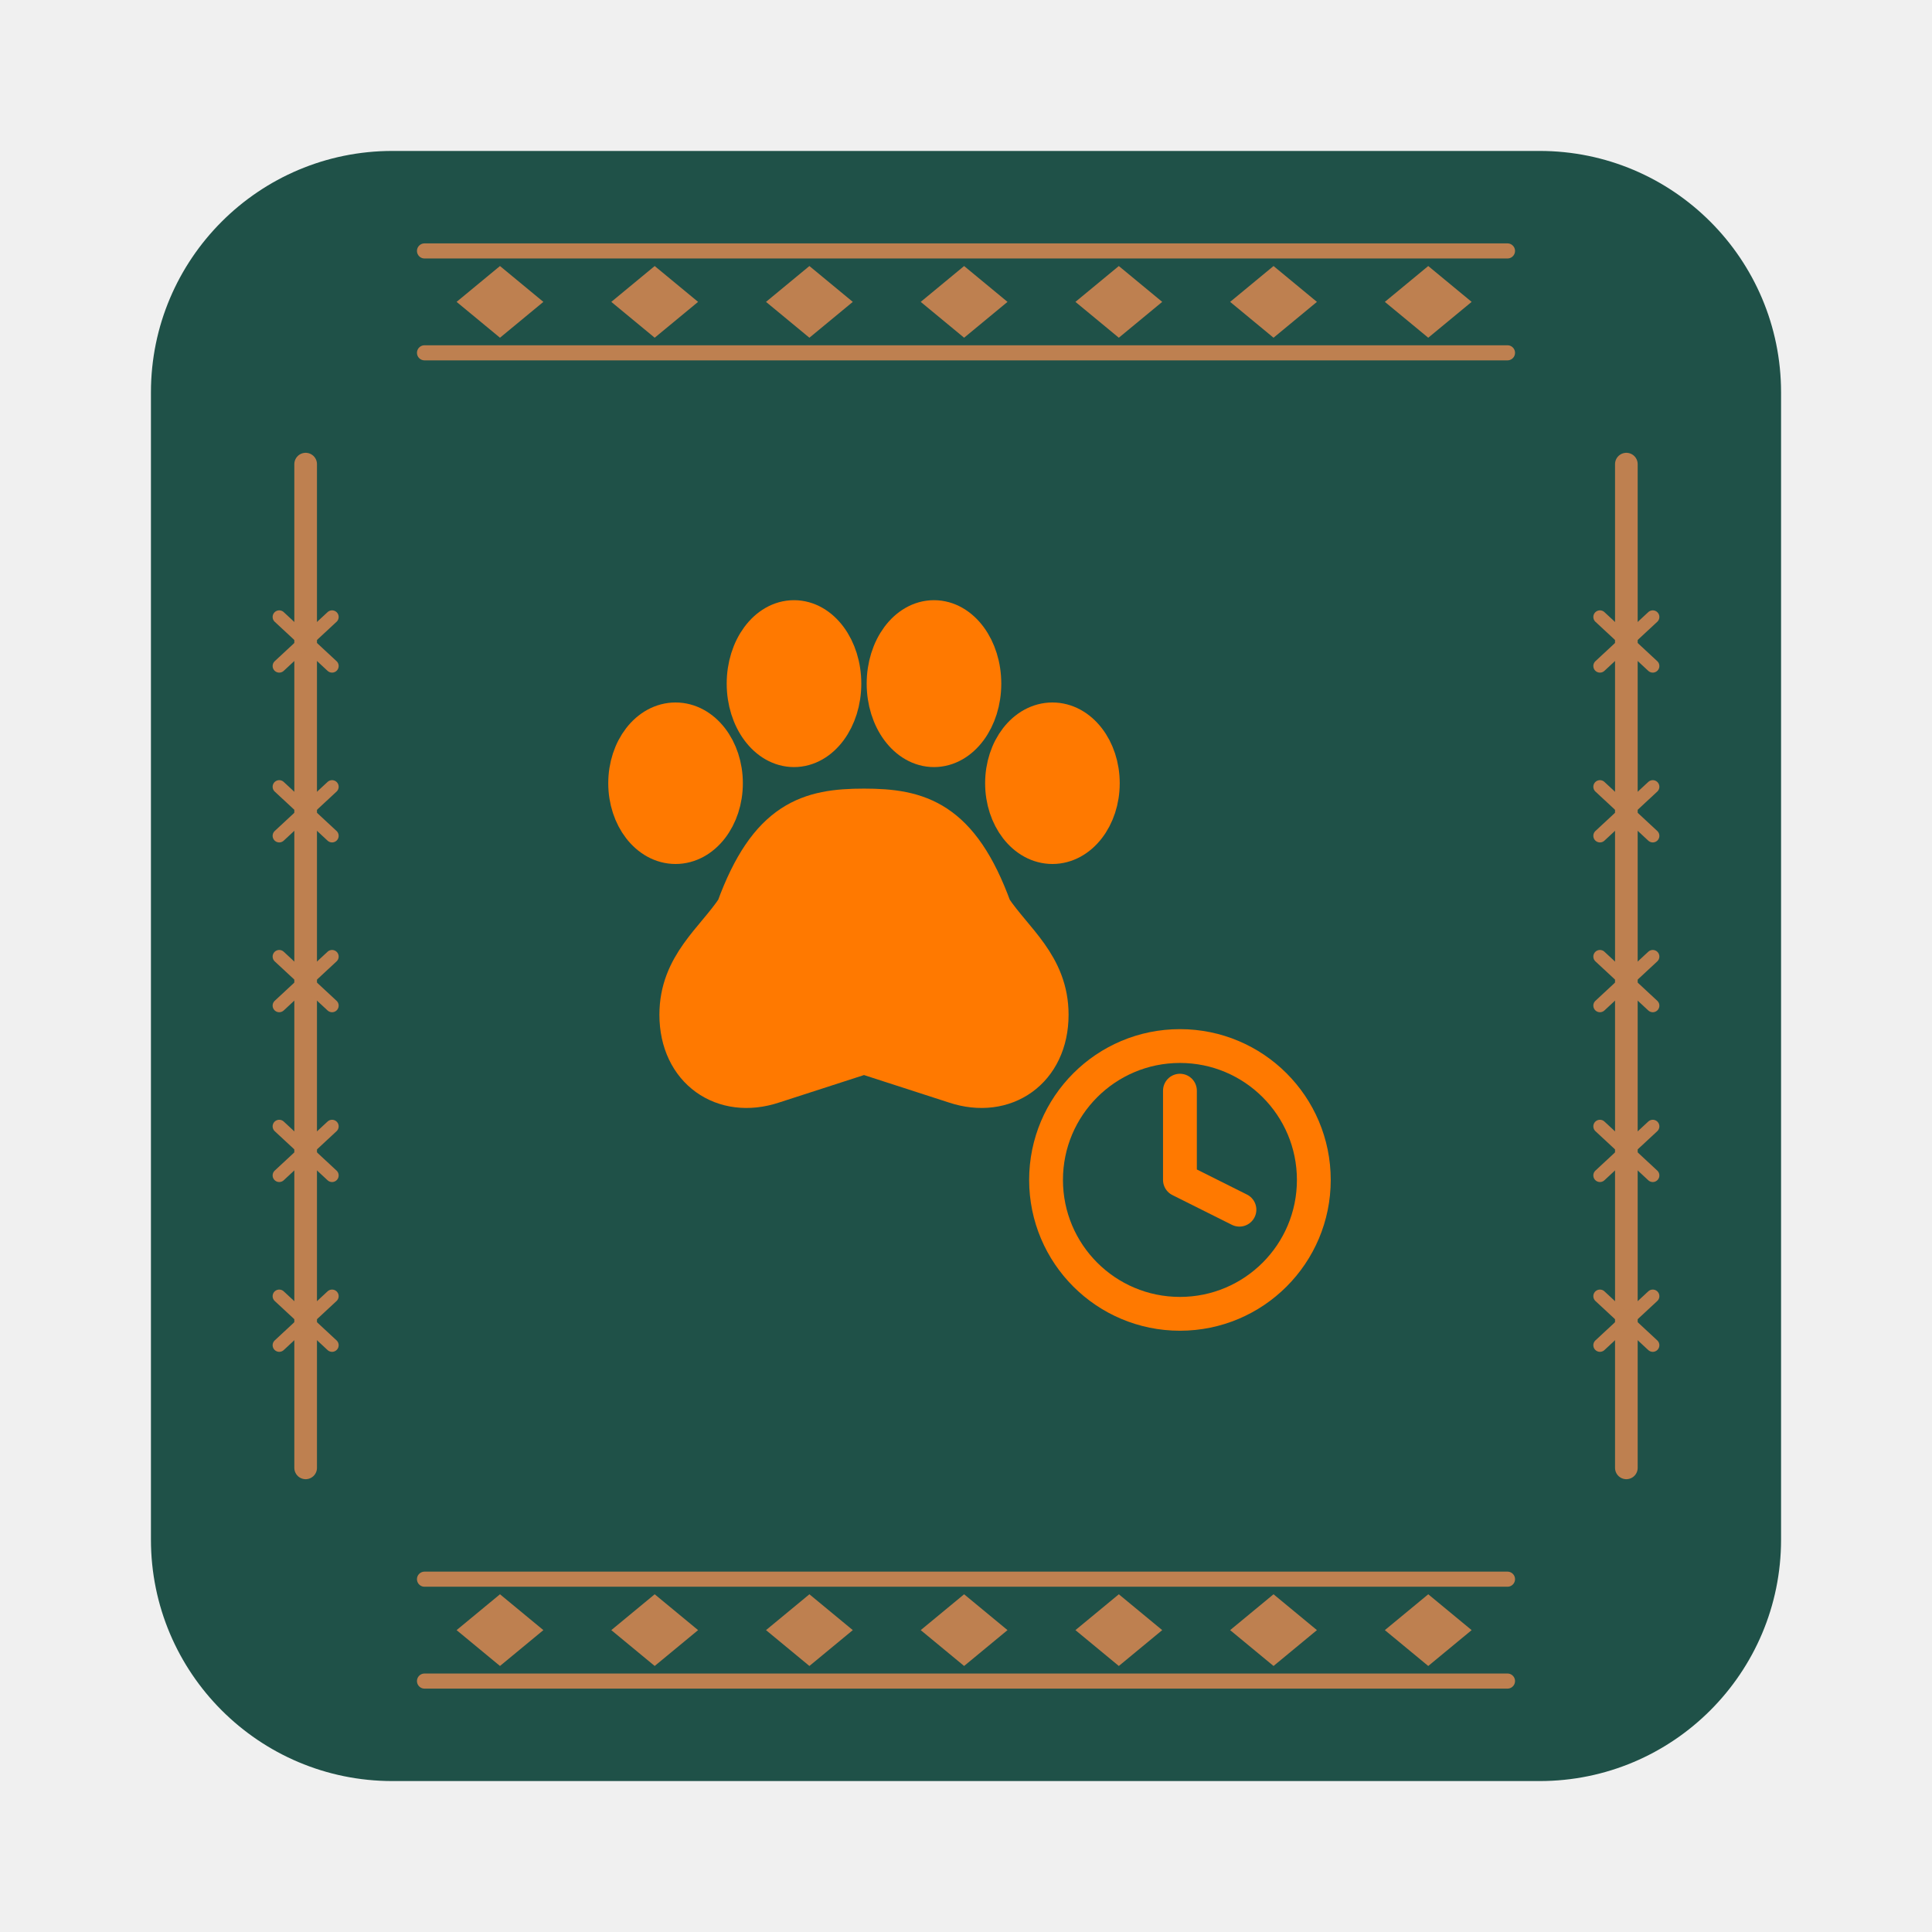
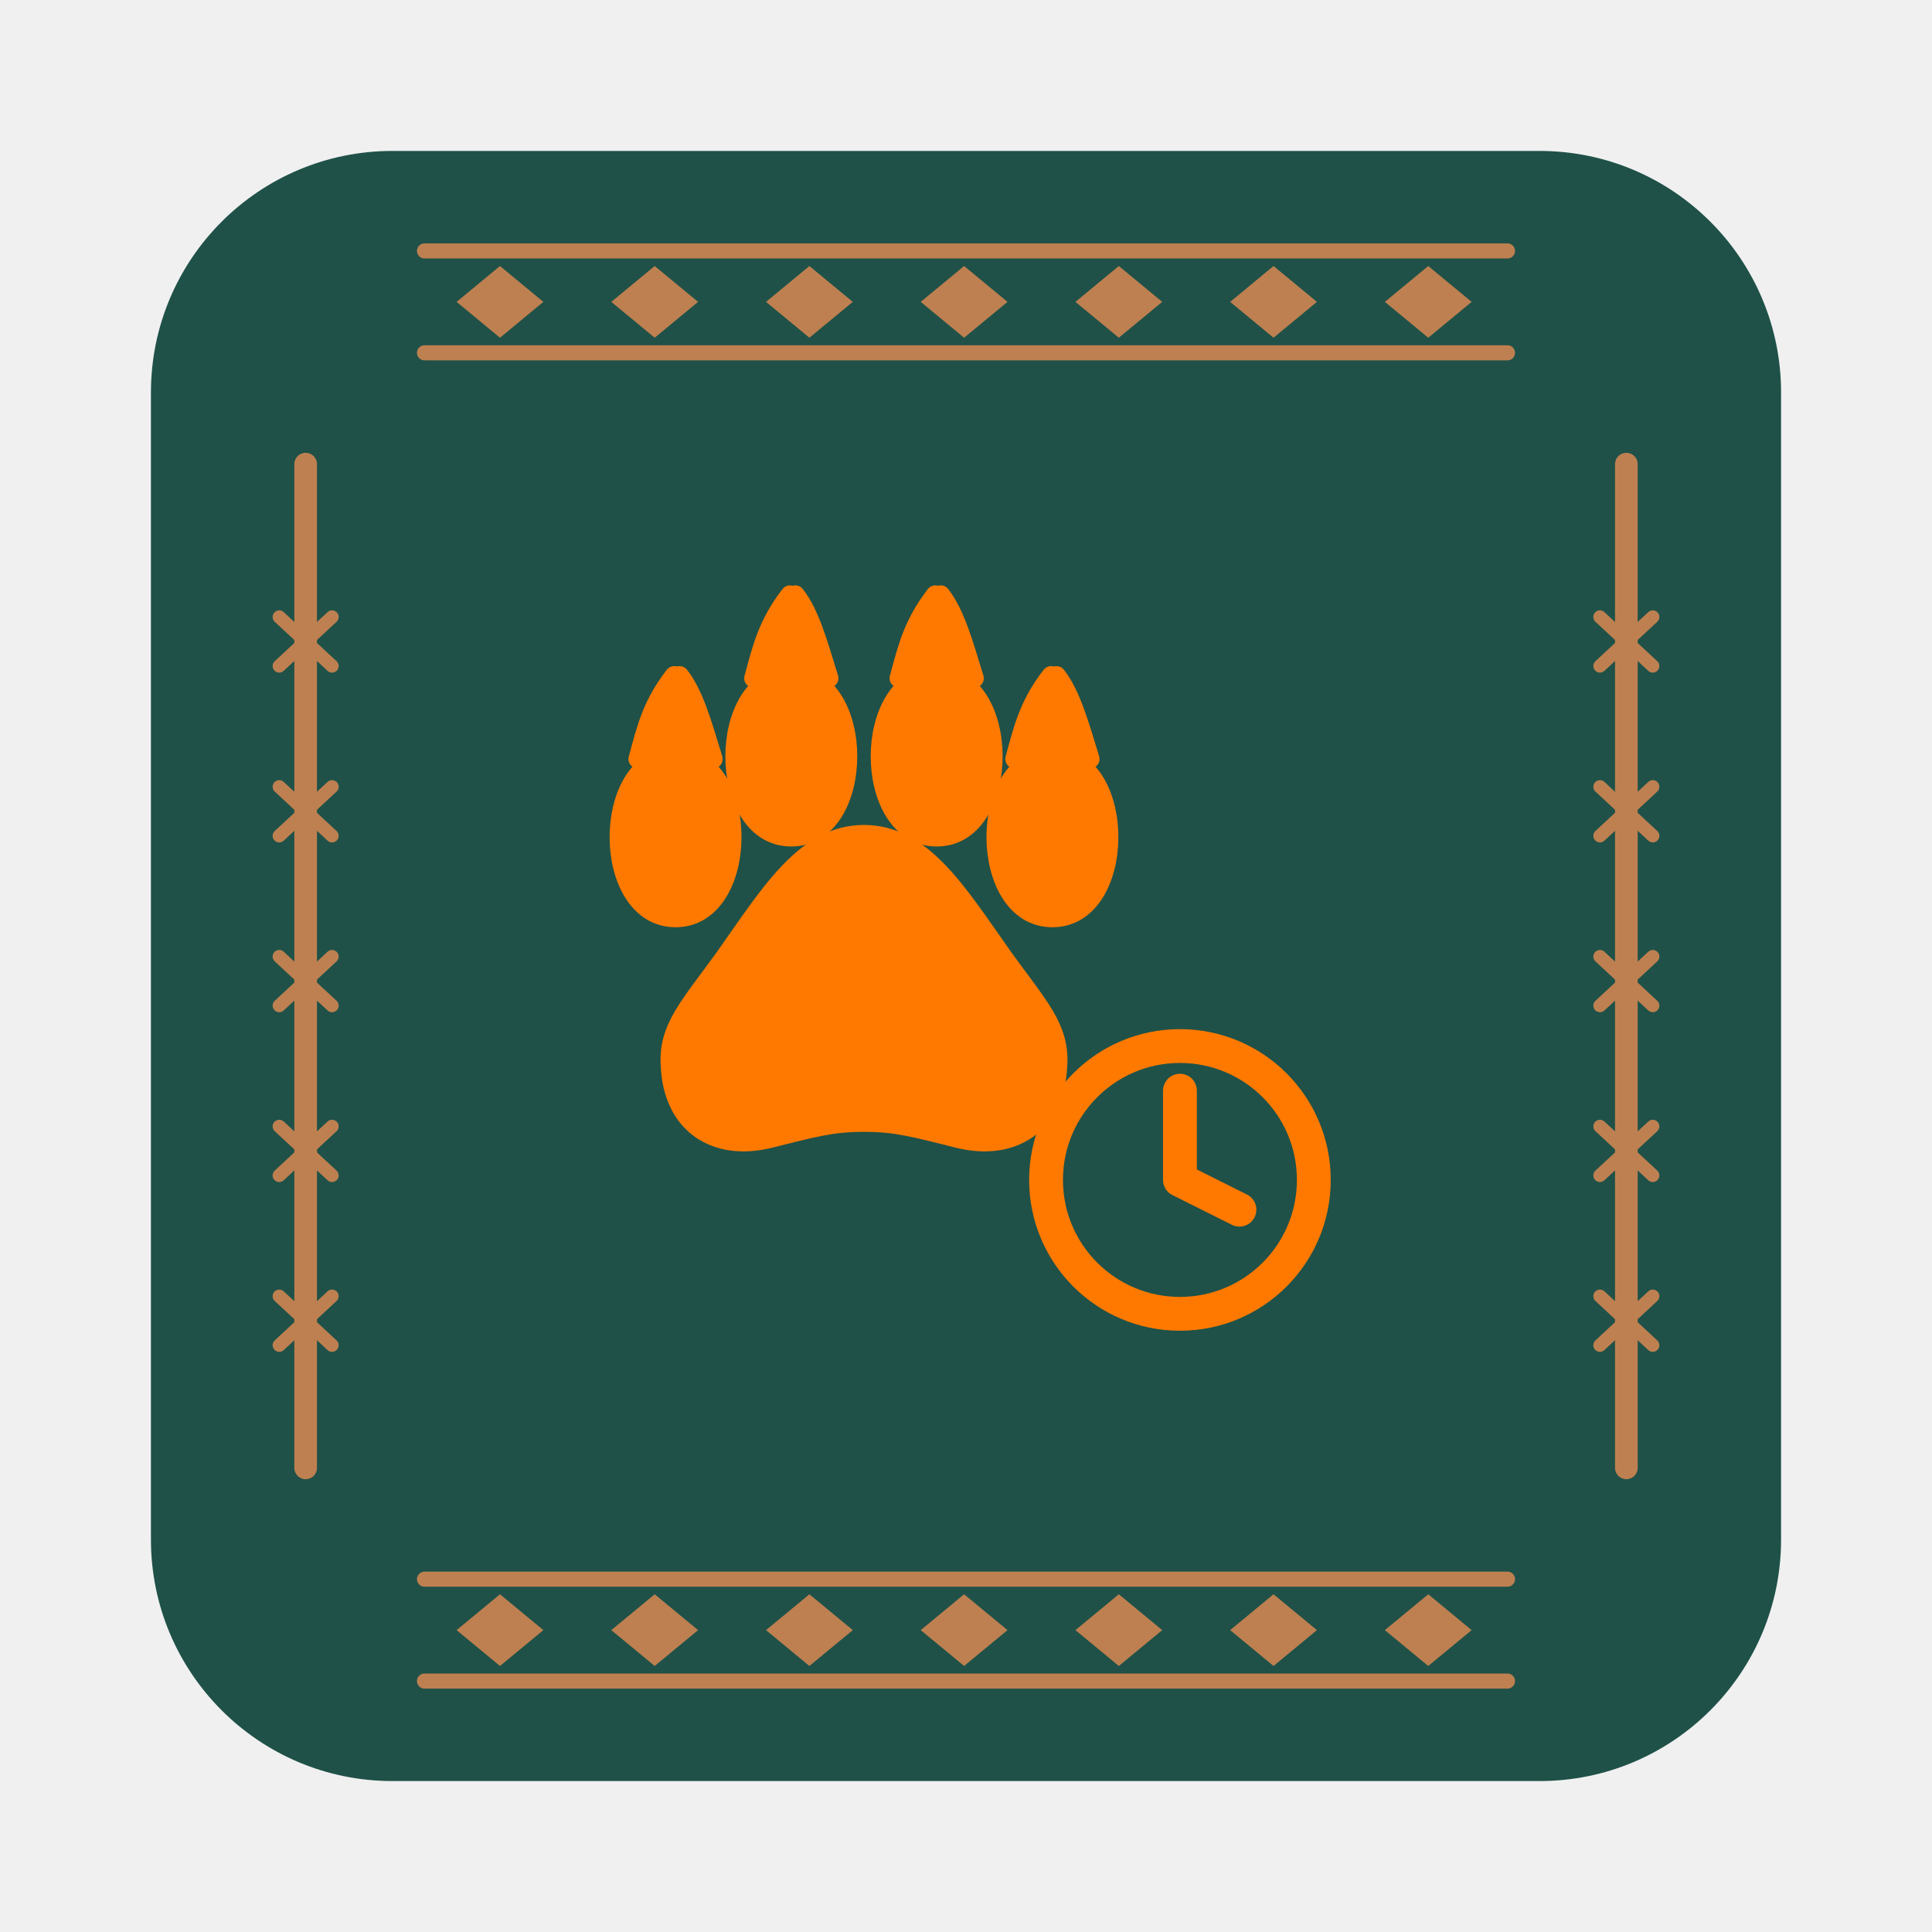
<svg xmlns="http://www.w3.org/2000/svg" viewBox="0 0 64 64">
  <rect x="5" y="5" width="54" height="54" rx="8" fill="#1F5148" />
  <g transform="scale(.0625)">
    <path d="M162 246v532m700-532v532" fill="none" stroke="#BE8050" stroke-width="12" stroke-linecap="round" stroke-linejoin="round" />
    <path d="M225 133h574M225 187h574" fill="none" stroke="#BE8050" stroke-width="8" stroke-linecap="round" stroke-linejoin="round" />
    <path d="M265 141l23 19-23 19-23-19Z" fill="#BE8050" />
    <path d="M347 141l23 19-23 19-23-19Z" fill="#BE8050" />
    <path d="M429 141l23 19-23 19-23-19Z" fill="#BE8050" />
    <path d="M511 141l23 19-23 19-23-19Z" fill="#BE8050" />
    <path d="M593 141l23 19-23 19-23-19Z" fill="#BE8050" />
    <path d="M675 141l23 19-23 19-23-19Z" fill="#BE8050" />
    <path d="M757 141l23 19-23 19-23-19Z" fill="#BE8050" />
    <path d="M225 837h574M225 891h574" fill="none" stroke="#BE8050" stroke-width="8" stroke-linecap="round" stroke-linejoin="round" />
    <path d="M265 845l23 19-23 19-23-19Z" fill="#BE8050" />
    <path d="M347 845l23 19-23 19-23-19Z" fill="#BE8050" />
    <path d="M429 845l23 19-23 19-23-19Z" fill="#BE8050" />
    <path d="M511 845l23 19-23 19-23-19Z" fill="#BE8050" />
    <path d="M593 845l23 19-23 19-23-19Z" fill="#BE8050" />
    <path d="M675 845l23 19-23 19-23-19Z" fill="#BE8050" />
    <path d="M757 845l23 19-23 19-23-19Z" fill="#BE8050" />
    <path d="M148 327l28 26m-28 0 28-26" fill="none" stroke="#BE8050" stroke-width="7" stroke-linecap="round" stroke-linejoin="round" />
    <path d="M148 417l28 26m-28 0 28-26" fill="none" stroke="#BE8050" stroke-width="7" stroke-linecap="round" stroke-linejoin="round" />
    <path d="M148 507l28 26m-28 0 28-26" fill="none" stroke="#BE8050" stroke-width="7" stroke-linecap="round" stroke-linejoin="round" />
    <path d="M148 597l28 26m-28 0 28-26" fill="none" stroke="#BE8050" stroke-width="7" stroke-linecap="round" stroke-linejoin="round" />
    <path d="M148 687l28 26m-28 0 28-26" fill="none" stroke="#BE8050" stroke-width="7" stroke-linecap="round" stroke-linejoin="round" />
    <path d="M848 327l28 26m-28 0 28-26" fill="none" stroke="#BE8050" stroke-width="7" stroke-linecap="round" stroke-linejoin="round" />
    <path d="M848 417l28 26m-28 0 28-26" fill="none" stroke="#BE8050" stroke-width="7" stroke-linecap="round" stroke-linejoin="round" />
    <path d="M848 507l28 26m-28 0 28-26" fill="none" stroke="#BE8050" stroke-width="7" stroke-linecap="round" stroke-linejoin="round" />
    <path d="M848 597l28 26m-28 0 28-26" fill="none" stroke="#BE8050" stroke-width="7" stroke-linecap="round" stroke-linejoin="round" />
    <path d="M848 687l28 26m-28 0 28-26" fill="none" stroke="#BE8050" stroke-width="7" stroke-linecap="round" stroke-linejoin="round" />
  </g>
  <g color="#FF7900" transform="translate(16 16) scale(1.333333)">
    <g transform="translate(1.44 1.44) scale(.88)">
      <defs>
        <mask id="cut" maskUnits="userSpaceOnUse" x="-2" y="-2" width="28" height="28">
          <g fill="white" stroke="white" stroke-width="1.6" stroke-linecap="round" stroke-linejoin="round">
            <g transform="translate(0 0) scale(.76)">
-               <path d="M7.3 13.7C8.5 10.4 10 10 12 10s3.5.4 4.7 3.7c.8 1.2 2.1 2.1 2.1 3.9 0 2-1.6 3.1-3.4 2.5L12 19l-3.4 1.1c-1.8.6-3.4-.5-3.4-2.5 0-1.8 1.3-2.7 2.1-3.9Z" />
-               <ellipse cx="5" cy="9" rx="1.7" ry="2.2" />
-               <ellipse cx="9.4" cy="5.3" rx="1.7" ry="2.3" />
-               <ellipse cx="14.6" cy="5.3" rx="1.7" ry="2.3" />
-               <ellipse cx="19" cy="9" rx="1.7" ry="2.2" />
+               <path d="M12 10.9 C9.8 10.9 8.5 13.1 6.8 15.5 C5.5 17.3 4.7 18.1 4.8 19.5 C4.9 21.7 6.5 22.7 8.5 22.2 C10.1 21.8 10.8 21.6 12 21.6 C13.2 21.6 13.9 21.8 15.5 22.2 C17.5 22.7 19.1 21.7 19.2 19.5 C19.3 18.1 18.5 17.3 17.2 15.5 C15.5 13.1 14.2 10.9 12 10.9 Z" stroke-width="0.7" />
+               <path d="M5 8 C2.2 8 2.2 14 5 14 C7.8 14 7.8 8 5 8 Z" stroke-width="0.7" />
+               <path d="M9.3 5 C6.5 5 6.5 11 9.3 11 C12.1 11 12.1 5 9.3 5 Z" stroke-width="0.7" />
+               <path d="M14.7 5 C11.9 5 11.9 11 14.7 11 C17.5 11 17.5 5 14.7 5 Z" stroke-width="0.7" />
+               <path d="M19 8 C16.2 8 16.2 14 19 14 C21.8 14 21.8 8 19 8 Z" stroke-width="0.7" />
+               <path d="M4.95 5 C4.1 6.1 3.9 7 3.6 8.1 Q4.1 7.6 4.8 7.65 Q4.65 6.4 4.95 5 Z" stroke-width="0.7" />
+               <path d="M5.15 5 Q5.1 6.4 5.3 7.65 Q5.9 7.7 6.4 8.1 C6 6.8 5.7 5.7 5.15 5 Z" stroke-width="0.7" />
+               <path d="M9.25 2 C8.4 3.1 8.2 4 7.9 5.1 Q8.4 4.6 9.1 4.65 Q8.95 3.4 9.25 2 Z" stroke-width="0.7" />
+               <path d="M9.45 2 Q9.4 3.4 9.6 4.65 Q10.2 4.7 10.7 5.1 C10.3 3.8 10 2.7 9.45 2 Z" stroke-width="0.7" />
+               <path d="M14.65 2 C13.8 3.1 13.6 4 13.3 5.1 Q13.8 4.6 14.5 4.65 Q14.35 3.4 14.65 2 Z" stroke-width="0.7" />
+               <path d="M14.85 2 Q14.8 3.4 15 4.65 Q15.6 4.7 16.1 5.1 C15.7 3.8 15.4 2.7 14.85 2 Z" stroke-width="0.7" />
+               <path d="M18.95 5 C18.1 6.1 17.9 7 17.6 8.1 Q18.1 7.6 18.8 7.65 Q18.65 6.4 18.95 5 Z" stroke-width="0.7" />
+               <path d="M19.15 5 Q19.1 6.4 19.3 7.65 Q19.9 7.7 20.4 8.1 C20 6.8 19.7 5.7 19.15 5 Z" stroke-width="0.7" />
            </g>
          </g>
          <g fill="none" stroke="black" stroke-width="1.65" stroke-linecap="round" stroke-linejoin="round">
            <g transform="scale(.76)" />
          </g>
        </mask>
      </defs>
      <rect width="24" height="24" fill="currentColor" mask="url(#cut)" />
      <g fill="none" stroke="currentColor" stroke-width="2.273" stroke-linecap="round" stroke-linejoin="round">
        <g transform="scale(.76)" />
        <g transform="translate(13 13) scale(.42)">
          <circle cx="12" cy="12" r="9" />
          <path d="M12 6v6l4 2" />
        </g>
      </g>
    </g>
  </g>
</svg>
